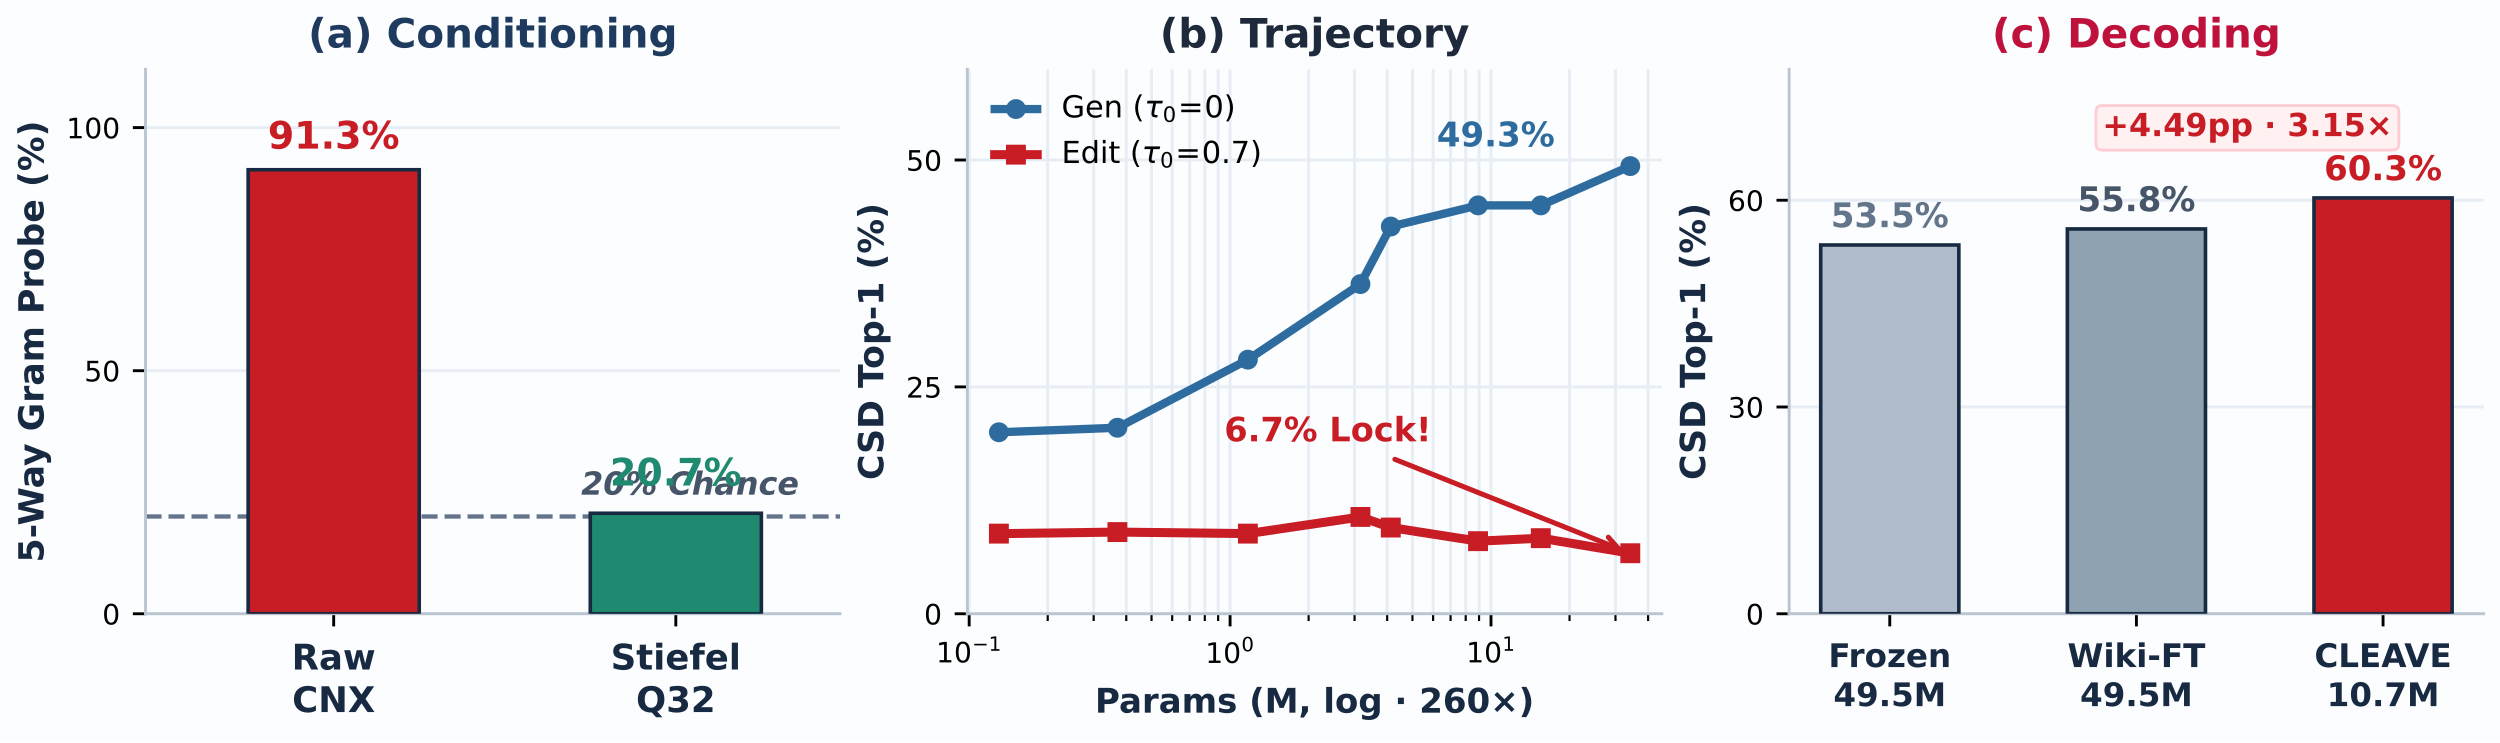
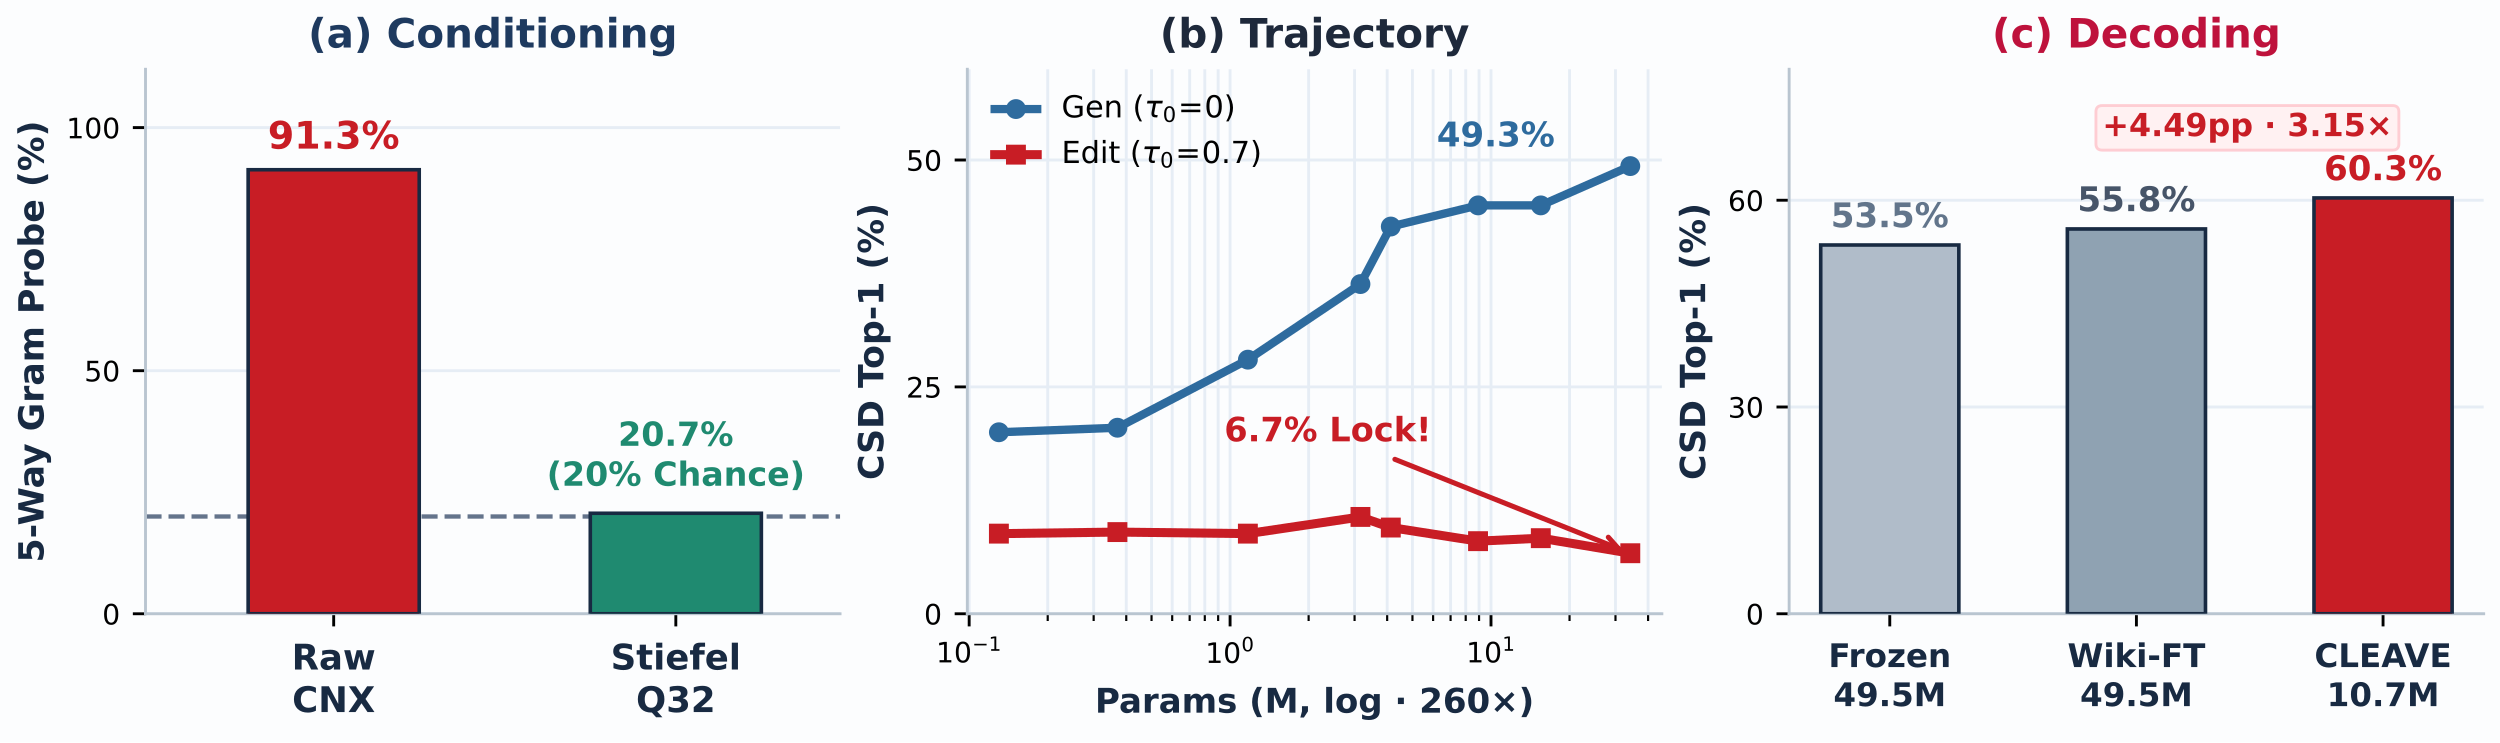
<svg xmlns="http://www.w3.org/2000/svg" xmlns:xlink="http://www.w3.org/1999/xlink" width="691.2pt" height="205.2pt" viewBox="0 0 691.2 205.2" version="1.1">
  <defs>
    <style type="text/css">*{stroke-linejoin: round; stroke-linecap: butt}</style>
  </defs>
  <g id="figure_1">
    <g id="patch_1">
      <path d="M 0 205.2  L 691.2 205.2  L 691.2 0  L 0 0  z " style="fill: #fcfdfe" />
    </g>
    <g id="axes_1">
      <g id="patch_2">
        <path d="M 40.23 169.692  L 232.257 169.692  L 232.257 19.15  L 40.23 19.15  z " style="fill: #fcfdfe" />
      </g>
      <g id="matplotlib.axis_1">
        <g id="xtick_1">
          <g id="line2d_1">
            <defs>
-               <path id="m532caeb03a" d="M 0 0  L 0 3.5  " style="stroke: #000000; stroke-width: 0.8" />
+               <path id="m8d1c7d3f75" d="M 0 0  L 0 3.5  " style="stroke: #000000; stroke-width: 0.8" />
            </defs>
            <g>
-               <use xlink:href="#m532caeb03a" x="92.257" y="169.692" style="stroke: #000000; stroke-width: 0.8" />
+               <use xlink:href="#m8d1c7d3f75" x="92.257" y="169.692" style="stroke: #000000; stroke-width: 0.8" />
            </g>
          </g>
          <g id="text_1">
            <text style="font-weight: 700; font-size: 9.8px; font-family: 'DejaVu Sans', 'Arial', sans-serif; fill: #182a42" transform="translate(80.65005 185.1185)">Raw</text>
            <text style="font-weight: 700; font-size: 9.8px; font-family: 'DejaVu Sans', 'Arial', sans-serif; fill: #182a42" transform="translate(80.78251 196.8804)">CNX</text>
          </g>
        </g>
        <g id="xtick_2">
          <g id="line2d_2">
            <g>
-               <use xlink:href="#m532caeb03a" x="186.851" y="169.692" style="stroke: #000000; stroke-width: 0.8" />
+               <use xlink:href="#m8d1c7d3f75" x="186.851" y="169.692" style="stroke: #000000; stroke-width: 0.8" />
            </g>
          </g>
          <g id="text_2">
            <text style="font-weight: 700; font-size: 9.8px; font-family: 'DejaVu Sans', 'Arial', sans-serif; fill: #182a42" transform="translate(168.8423 185.1193)">Stiefel</text>
            <text style="font-weight: 700; font-size: 9.8px; font-family: 'DejaVu Sans', 'Arial', sans-serif; fill: #182a42" transform="translate(175.8669 196.8812)">Q32</text>
          </g>
        </g>
      </g>
      <g id="matplotlib.axis_2">
        <g id="ytick_1">
          <g id="line2d_3">
-             <path d="M 40.23 169.692  L 232.257 169.692  " clip-path="url(#p891651062e)" style="fill: none; stroke: #e6edf5; stroke-width: 0.8; stroke-linecap: square" />
+             <path d="M 40.23 169.692  L 232.257 169.692  " clip-path="url(#p81d4f57e16)" style="fill: none; stroke: #e6edf5; stroke-width: 0.8; stroke-linecap: square" />
          </g>
          <g id="line2d_4">
            <defs>
-               <path id="m6ec2fb8a54" d="M 0 0  L -3.5 0  " style="stroke: #000000; stroke-width: 0.8" />
+               <path id="m8a7ea1af1a" d="M 0 0  L -3.5 0  " style="stroke: #000000; stroke-width: 0.8" />
            </defs>
            <g>
-               <use xlink:href="#m6ec2fb8a54" x="40.23" y="169.692" style="stroke: #000000; stroke-width: 0.8" />
+               <use xlink:href="#m8a7ea1af1a" x="40.23" y="169.692" style="stroke: #000000; stroke-width: 0.8" />
            </g>
          </g>
          <g id="text_3">
            <text style="font-size: 7.8px; font-family: 'DejaVu Sans', 'Arial', sans-serif; text-anchor: end" x="33.23" y="172.655" transform="rotate(-0 33.23 172.655)">0</text>
          </g>
        </g>
        <g id="ytick_2">
          <g id="line2d_5">
-             <path d="M 40.23 102.486  L 232.257 102.486  " clip-path="url(#p891651062e)" style="fill: none; stroke: #e6edf5; stroke-width: 0.8; stroke-linecap: square" />
+             <path d="M 40.23 102.486  L 232.257 102.486  " clip-path="url(#p81d4f57e16)" style="fill: none; stroke: #e6edf5; stroke-width: 0.8; stroke-linecap: square" />
          </g>
          <g id="line2d_6">
            <g>
-               <use xlink:href="#m6ec2fb8a54" x="40.23" y="102.486" style="stroke: #000000; stroke-width: 0.8" />
+               <use xlink:href="#m8a7ea1af1a" x="40.23" y="102.486" style="stroke: #000000; stroke-width: 0.8" />
            </g>
          </g>
          <g id="text_4">
            <text style="font-size: 7.8px; font-family: 'DejaVu Sans', 'Arial', sans-serif; text-anchor: end" x="33.23" y="105.449" transform="rotate(-0 33.23 105.4488)">50</text>
          </g>
        </g>
        <g id="ytick_3">
          <g id="line2d_7">
-             <path d="M 40.23 35.279  L 232.257 35.279  " clip-path="url(#p891651062e)" style="fill: none; stroke: #e6edf5; stroke-width: 0.8; stroke-linecap: square" />
+             <path d="M 40.23 35.279  L 232.257 35.279  " clip-path="url(#p81d4f57e16)" style="fill: none; stroke: #e6edf5; stroke-width: 0.8; stroke-linecap: square" />
          </g>
          <g id="line2d_8">
            <g>
-               <use xlink:href="#m6ec2fb8a54" x="40.23" y="35.279" style="stroke: #000000; stroke-width: 0.8" />
+               <use xlink:href="#m8a7ea1af1a" x="40.23" y="35.279" style="stroke: #000000; stroke-width: 0.8" />
            </g>
          </g>
          <g id="text_5">
            <text style="font-size: 7.8px; font-family: 'DejaVu Sans', 'Arial', sans-serif; text-anchor: end" x="33.23" y="38.243" transform="rotate(-0 33.23 38.24257)">100</text>
          </g>
        </g>
        <g id="text_6">
          <text style="font-weight: 700; font-size: 9.6px; font-family: 'DejaVu Sans', 'Arial', sans-serif; text-anchor: middle; fill: #182a42" x="12.036" y="94.421" transform="rotate(-90 12.0355 94.42094)">5-Way Gram Probe (%)</text>
        </g>
      </g>
      <g id="line2d_9">
-         <path d="M 40.23 142.809  L 232.257 142.809  " clip-path="url(#p891651062e)" style="fill: none; stroke-dasharray: 4.44,1.92; stroke-dashoffset: 0; stroke: #64748b; stroke-width: 1.2" />
+         <path d="M 40.23 142.809  L 232.257 142.809  " clip-path="url(#p81d4f57e16)" style="fill: none; stroke-dasharray: 4.44,1.92; stroke-dashoffset: 0; stroke: #64748b; stroke-width: 1.2" />
      </g>
      <g id="patch_3">
        <path d="M 40.23 169.692  L 40.23 19.15  " style="fill: none; stroke: #b9c5d0; stroke-width: 0.8; stroke-linejoin: miter; stroke-linecap: square" />
      </g>
      <g id="patch_4">
        <path d="M 40.23 169.692  L 232.257 169.692  " style="fill: none; stroke: #b9c5d0; stroke-width: 0.8; stroke-linejoin: miter; stroke-linecap: square" />
      </g>
      <g id="text_7">
-         <text style="font-style: italic; font-weight: 700; font-size: 8.8px; font-family: 'DejaVu Sans', 'Arial', sans-serif; text-anchor: end; fill: #475569" x="220.905" y="136.761" transform="rotate(-0 220.9053 136.7608)">20% Chance</text>
+         <text style="font-weight: 700; font-size: 10.5px; font-family: 'DejaVu Sans', 'Arial', sans-serif; text-anchor: middle; fill: #c81d25" x="92.257" y="41.091" transform="rotate(-0 92.25693 41.09059)">91.3%</text>
      </g>
      <g id="text_8">
-         <text style="font-weight: 700; font-size: 10.5px; font-family: 'DejaVu Sans', 'Arial', sans-serif; text-anchor: middle; fill: #c81d25" x="92.257" y="41.091" transform="rotate(-0 92.25693 41.09059)">91.3%</text>
+         <text style="font-weight: 700; font-size: 9.2px; font-family: 'DejaVu Sans', 'Arial', sans-serif; fill: #1f8a70" transform="translate(170.8929 123.2593)">20.7%</text>
+         <text style="font-weight: 700; font-size: 9.2px; font-family: 'DejaVu Sans', 'Arial', sans-serif; fill: #1f8a70" transform="translate(151.1582 134.3018)">(20% Chance)</text>
      </g>
      <g id="text_9">
-         <text style="font-weight: 700; font-size: 10.5px; font-family: 'DejaVu Sans', 'Arial', sans-serif; text-anchor: middle; fill: #1f8a70" x="186.851" y="134.238" transform="rotate(-0 186.8513 134.2384)">20.7%</text>
-       </g>
-       <g id="text_10">
        <text style="font-weight: 700; font-size: 11.2px; font-family: 'DejaVu Sans', 'Arial', sans-serif; text-anchor: middle; fill: #1e3a5f" x="136.243" y="13.15" transform="rotate(-0 136.2433 13.15)">(a) Conditioning</text>
      </g>
      <g id="patch_5">
-         <path d="M 68.608 169.692  L 115.906 169.692  L 115.906 46.933  L 68.608 46.933  z " clip-path="url(#p891651062e)" style="fill: #c81d25; stroke: #182a42; stroke-linejoin: miter" />
+         <path d="M 68.608 169.692  L 115.906 169.692  L 115.906 46.933  L 68.608 46.933  z " clip-path="url(#p81d4f57e16)" style="fill: #c81d25; stroke: #182a42; stroke-linejoin: miter" />
      </g>
      <g id="patch_6">
-         <path d="M 163.203 169.692  L 210.5 169.692  L 210.5 141.909  L 163.203 141.909  z " clip-path="url(#p891651062e)" style="fill: #1f8a70; stroke: #182a42; stroke-linejoin: miter" />
+         <path d="M 163.203 169.692  L 210.5 169.692  L 210.5 141.909  L 163.203 141.909  z " clip-path="url(#p81d4f57e16)" style="fill: #1f8a70; stroke: #182a42; stroke-linejoin: miter" />
      </g>
    </g>
    <g id="axes_2">
      <g id="patch_7">
        <path d="M 267.447 169.692  L 459.473 169.692  L 459.473 19.15  L 267.447 19.15  z " style="fill: #fcfdfe" />
      </g>
      <g id="matplotlib.axis_3">
        <g id="xtick_3">
          <g id="line2d_10">
-             <path d="M 267.956 169.692  L 267.956 19.15  " clip-path="url(#pfa5a9f3506)" style="fill: none; stroke: #e6edf5; stroke-width: 0.8; stroke-linecap: square" />
+             <path d="M 267.956 169.692  L 267.956 19.15  " clip-path="url(#p9022ecb4c7)" style="fill: none; stroke: #e6edf5; stroke-width: 0.8; stroke-linecap: square" />
          </g>
          <g id="line2d_11">
            <g>
-               <use xlink:href="#m532caeb03a" x="267.956" y="169.692" style="stroke: #000000; stroke-width: 0.8" />
-             </g>
-           </g>
-           <g id="text_11">
+               <use xlink:href="#m8d1c7d3f75" x="267.956" y="169.692" style="stroke: #000000; stroke-width: 0.8" />
+             </g>
+           </g>
+           <g id="text_10">
            <g transform="translate(258.7906 183.9459)">
              <text>
                <tspan x="0" y="-0.797" style="font-size: 7.8px; font-family: 'DejaVu Sans'">1</tspan>
                <tspan x="4.961" y="-0.797" style="font-size: 7.8px; font-family: 'DejaVu Sans'">0</tspan>
                <tspan x="9.996" y="-4.019" style="font-size: 5.46px; font-family: 'DejaVu Sans'">−</tspan>
                <tspan x="14.569" y="-4.019" style="font-size: 5.46px; font-family: 'DejaVu Sans'">1</tspan>
              </text>
            </g>
          </g>
        </g>
        <g id="xtick_4">
          <g id="line2d_12">
-             <path d="M 340.093 169.692  L 340.093 19.15  " clip-path="url(#pfa5a9f3506)" style="fill: none; stroke: #e6edf5; stroke-width: 0.8; stroke-linecap: square" />
+             <path d="M 340.093 169.692  L 340.093 19.15  " clip-path="url(#p9022ecb4c7)" style="fill: none; stroke: #e6edf5; stroke-width: 0.8; stroke-linecap: square" />
          </g>
          <g id="line2d_13">
            <g>
-               <use xlink:href="#m532caeb03a" x="340.093" y="169.692" style="stroke: #000000; stroke-width: 0.8" />
-             </g>
-           </g>
-           <g id="text_12">
+               <use xlink:href="#m8d1c7d3f75" x="340.093" y="169.692" style="stroke: #000000; stroke-width: 0.8" />
+             </g>
+           </g>
+           <g id="text_11">
            <g transform="translate(333.2291 184.0239)">
              <text>
                <tspan x="0" y="-0.732" style="font-size: 7.8px; font-family: 'DejaVu Sans'">1</tspan>
                <tspan x="4.961" y="-0.732" style="font-size: 7.8px; font-family: 'DejaVu Sans'">0</tspan>
                <tspan x="9.996" y="-3.953" style="font-size: 5.46px; font-family: 'DejaVu Sans'">0</tspan>
              </text>
            </g>
          </g>
        </g>
        <g id="xtick_5">
          <g id="line2d_14">
-             <path d="M 412.231 169.692  L 412.231 19.15  " clip-path="url(#pfa5a9f3506)" style="fill: none; stroke: #e6edf5; stroke-width: 0.8; stroke-linecap: square" />
+             <path d="M 412.231 169.692  L 412.231 19.15  " clip-path="url(#p9022ecb4c7)" style="fill: none; stroke: #e6edf5; stroke-width: 0.8; stroke-linecap: square" />
          </g>
          <g id="line2d_15">
            <g>
-               <use xlink:href="#m532caeb03a" x="412.231" y="169.692" style="stroke: #000000; stroke-width: 0.8" />
-             </g>
-           </g>
-           <g id="text_13">
+               <use xlink:href="#m8d1c7d3f75" x="412.231" y="169.692" style="stroke: #000000; stroke-width: 0.8" />
+             </g>
+           </g>
+           <g id="text_12">
            <g transform="translate(405.3667 183.9459)">
              <text>
                <tspan x="0" y="-0.797" style="font-size: 7.8px; font-family: 'DejaVu Sans'">1</tspan>
                <tspan x="4.961" y="-0.797" style="font-size: 7.8px; font-family: 'DejaVu Sans'">0</tspan>
                <tspan x="9.996" y="-4.019" style="font-size: 5.46px; font-family: 'DejaVu Sans'">1</tspan>
              </text>
            </g>
          </g>
        </g>
        <g id="xtick_6">
          <g id="line2d_16">
-             <path d="M 289.671 169.692  L 289.671 19.15  " clip-path="url(#pfa5a9f3506)" style="fill: none; stroke: #e6edf5; stroke-width: 0.8; stroke-linecap: square" />
+             <path d="M 289.671 169.692  L 289.671 19.15  " clip-path="url(#p9022ecb4c7)" style="fill: none; stroke: #e6edf5; stroke-width: 0.8; stroke-linecap: square" />
          </g>
          <g id="line2d_17">
            <defs>
-               <path id="m9cbc0e2cad" d="M 0 0  L 0 2  " style="stroke: #000000; stroke-width: 0.6" />
+               <path id="m8f71f35691" d="M 0 0  L 0 2  " style="stroke: #000000; stroke-width: 0.6" />
            </defs>
            <g>
-               <use xlink:href="#m9cbc0e2cad" x="289.671" y="169.692" style="stroke: #000000; stroke-width: 0.6" />
+               <use xlink:href="#m8f71f35691" x="289.671" y="169.692" style="stroke: #000000; stroke-width: 0.6" />
            </g>
          </g>
        </g>
        <g id="xtick_7">
          <g id="line2d_18">
-             <path d="M 302.374 169.692  L 302.374 19.15  " clip-path="url(#pfa5a9f3506)" style="fill: none; stroke: #e6edf5; stroke-width: 0.8; stroke-linecap: square" />
+             <path d="M 302.374 169.692  L 302.374 19.15  " clip-path="url(#p9022ecb4c7)" style="fill: none; stroke: #e6edf5; stroke-width: 0.8; stroke-linecap: square" />
          </g>
          <g id="line2d_19">
            <g>
-               <use xlink:href="#m9cbc0e2cad" x="302.374" y="169.692" style="stroke: #000000; stroke-width: 0.6" />
+               <use xlink:href="#m8f71f35691" x="302.374" y="169.692" style="stroke: #000000; stroke-width: 0.6" />
            </g>
          </g>
        </g>
        <g id="xtick_8">
          <g id="line2d_20">
-             <path d="M 311.387 169.692  L 311.387 19.15  " clip-path="url(#pfa5a9f3506)" style="fill: none; stroke: #e6edf5; stroke-width: 0.8; stroke-linecap: square" />
+             <path d="M 311.387 169.692  L 311.387 19.15  " clip-path="url(#p9022ecb4c7)" style="fill: none; stroke: #e6edf5; stroke-width: 0.8; stroke-linecap: square" />
          </g>
          <g id="line2d_21">
            <g>
-               <use xlink:href="#m9cbc0e2cad" x="311.387" y="169.692" style="stroke: #000000; stroke-width: 0.6" />
+               <use xlink:href="#m8f71f35691" x="311.387" y="169.692" style="stroke: #000000; stroke-width: 0.6" />
            </g>
          </g>
        </g>
        <g id="xtick_9">
          <g id="line2d_22">
-             <path d="M 318.378 169.692  L 318.378 19.15  " clip-path="url(#pfa5a9f3506)" style="fill: none; stroke: #e6edf5; stroke-width: 0.8; stroke-linecap: square" />
+             <path d="M 318.378 169.692  L 318.378 19.15  " clip-path="url(#p9022ecb4c7)" style="fill: none; stroke: #e6edf5; stroke-width: 0.8; stroke-linecap: square" />
          </g>
          <g id="line2d_23">
            <g>
-               <use xlink:href="#m9cbc0e2cad" x="318.378" y="169.692" style="stroke: #000000; stroke-width: 0.6" />
+               <use xlink:href="#m8f71f35691" x="318.378" y="169.692" style="stroke: #000000; stroke-width: 0.6" />
            </g>
          </g>
        </g>
        <g id="xtick_10">
          <g id="line2d_24">
-             <path d="M 324.089 169.692  L 324.089 19.15  " clip-path="url(#pfa5a9f3506)" style="fill: none; stroke: #e6edf5; stroke-width: 0.8; stroke-linecap: square" />
+             <path d="M 324.089 169.692  L 324.089 19.15  " clip-path="url(#p9022ecb4c7)" style="fill: none; stroke: #e6edf5; stroke-width: 0.8; stroke-linecap: square" />
          </g>
          <g id="line2d_25">
            <g>
-               <use xlink:href="#m9cbc0e2cad" x="324.089" y="169.692" style="stroke: #000000; stroke-width: 0.6" />
+               <use xlink:href="#m8f71f35691" x="324.089" y="169.692" style="stroke: #000000; stroke-width: 0.6" />
            </g>
          </g>
        </g>
        <g id="xtick_11">
          <g id="line2d_26">
-             <path d="M 328.919 169.692  L 328.919 19.15  " clip-path="url(#pfa5a9f3506)" style="fill: none; stroke: #e6edf5; stroke-width: 0.8; stroke-linecap: square" />
+             <path d="M 328.919 169.692  L 328.919 19.15  " clip-path="url(#p9022ecb4c7)" style="fill: none; stroke: #e6edf5; stroke-width: 0.8; stroke-linecap: square" />
          </g>
          <g id="line2d_27">
            <g>
-               <use xlink:href="#m9cbc0e2cad" x="328.919" y="169.692" style="stroke: #000000; stroke-width: 0.6" />
+               <use xlink:href="#m8f71f35691" x="328.919" y="169.692" style="stroke: #000000; stroke-width: 0.6" />
            </g>
          </g>
        </g>
        <g id="xtick_12">
          <g id="line2d_28">
-             <path d="M 333.102 169.692  L 333.102 19.15  " clip-path="url(#pfa5a9f3506)" style="fill: none; stroke: #e6edf5; stroke-width: 0.8; stroke-linecap: square" />
+             <path d="M 333.102 169.692  L 333.102 19.15  " clip-path="url(#p9022ecb4c7)" style="fill: none; stroke: #e6edf5; stroke-width: 0.8; stroke-linecap: square" />
          </g>
          <g id="line2d_29">
            <g>
-               <use xlink:href="#m9cbc0e2cad" x="333.102" y="169.692" style="stroke: #000000; stroke-width: 0.6" />
+               <use xlink:href="#m8f71f35691" x="333.102" y="169.692" style="stroke: #000000; stroke-width: 0.6" />
            </g>
          </g>
        </g>
        <g id="xtick_13">
          <g id="line2d_30">
-             <path d="M 336.792 169.692  L 336.792 19.15  " clip-path="url(#pfa5a9f3506)" style="fill: none; stroke: #e6edf5; stroke-width: 0.8; stroke-linecap: square" />
+             <path d="M 336.792 169.692  L 336.792 19.15  " clip-path="url(#p9022ecb4c7)" style="fill: none; stroke: #e6edf5; stroke-width: 0.8; stroke-linecap: square" />
          </g>
          <g id="line2d_31">
            <g>
-               <use xlink:href="#m9cbc0e2cad" x="336.792" y="169.692" style="stroke: #000000; stroke-width: 0.6" />
+               <use xlink:href="#m8f71f35691" x="336.792" y="169.692" style="stroke: #000000; stroke-width: 0.6" />
            </g>
          </g>
        </g>
        <g id="xtick_14">
          <g id="line2d_32">
-             <path d="M 361.809 169.692  L 361.809 19.15  " clip-path="url(#pfa5a9f3506)" style="fill: none; stroke: #e6edf5; stroke-width: 0.8; stroke-linecap: square" />
+             <path d="M 361.809 169.692  L 361.809 19.15  " clip-path="url(#p9022ecb4c7)" style="fill: none; stroke: #e6edf5; stroke-width: 0.8; stroke-linecap: square" />
          </g>
          <g id="line2d_33">
            <g>
-               <use xlink:href="#m9cbc0e2cad" x="361.809" y="169.692" style="stroke: #000000; stroke-width: 0.6" />
+               <use xlink:href="#m8f71f35691" x="361.809" y="169.692" style="stroke: #000000; stroke-width: 0.6" />
            </g>
          </g>
        </g>
        <g id="xtick_15">
          <g id="line2d_34">
-             <path d="M 374.511 169.692  L 374.511 19.15  " clip-path="url(#pfa5a9f3506)" style="fill: none; stroke: #e6edf5; stroke-width: 0.8; stroke-linecap: square" />
+             <path d="M 374.511 169.692  L 374.511 19.15  " clip-path="url(#p9022ecb4c7)" style="fill: none; stroke: #e6edf5; stroke-width: 0.8; stroke-linecap: square" />
          </g>
          <g id="line2d_35">
            <g>
-               <use xlink:href="#m9cbc0e2cad" x="374.511" y="169.692" style="stroke: #000000; stroke-width: 0.6" />
+               <use xlink:href="#m8f71f35691" x="374.511" y="169.692" style="stroke: #000000; stroke-width: 0.6" />
            </g>
          </g>
        </g>
        <g id="xtick_16">
          <g id="line2d_36">
-             <path d="M 383.524 169.692  L 383.524 19.15  " clip-path="url(#pfa5a9f3506)" style="fill: none; stroke: #e6edf5; stroke-width: 0.8; stroke-linecap: square" />
+             <path d="M 383.524 169.692  L 383.524 19.15  " clip-path="url(#p9022ecb4c7)" style="fill: none; stroke: #e6edf5; stroke-width: 0.8; stroke-linecap: square" />
          </g>
          <g id="line2d_37">
            <g>
-               <use xlink:href="#m9cbc0e2cad" x="383.524" y="169.692" style="stroke: #000000; stroke-width: 0.6" />
+               <use xlink:href="#m8f71f35691" x="383.524" y="169.692" style="stroke: #000000; stroke-width: 0.6" />
            </g>
          </g>
        </g>
        <g id="xtick_17">
          <g id="line2d_38">
-             <path d="M 390.515 169.692  L 390.515 19.15  " clip-path="url(#pfa5a9f3506)" style="fill: none; stroke: #e6edf5; stroke-width: 0.8; stroke-linecap: square" />
+             <path d="M 390.515 169.692  L 390.515 19.15  " clip-path="url(#p9022ecb4c7)" style="fill: none; stroke: #e6edf5; stroke-width: 0.8; stroke-linecap: square" />
          </g>
          <g id="line2d_39">
            <g>
-               <use xlink:href="#m9cbc0e2cad" x="390.515" y="169.692" style="stroke: #000000; stroke-width: 0.6" />
+               <use xlink:href="#m8f71f35691" x="390.515" y="169.692" style="stroke: #000000; stroke-width: 0.6" />
            </g>
          </g>
        </g>
        <g id="xtick_18">
          <g id="line2d_40">
-             <path d="M 396.227 169.692  L 396.227 19.15  " clip-path="url(#pfa5a9f3506)" style="fill: none; stroke: #e6edf5; stroke-width: 0.8; stroke-linecap: square" />
+             <path d="M 396.227 169.692  L 396.227 19.15  " clip-path="url(#p9022ecb4c7)" style="fill: none; stroke: #e6edf5; stroke-width: 0.8; stroke-linecap: square" />
          </g>
          <g id="line2d_41">
            <g>
-               <use xlink:href="#m9cbc0e2cad" x="396.227" y="169.692" style="stroke: #000000; stroke-width: 0.6" />
+               <use xlink:href="#m8f71f35691" x="396.227" y="169.692" style="stroke: #000000; stroke-width: 0.6" />
            </g>
          </g>
        </g>
        <g id="xtick_19">
          <g id="line2d_42">
-             <path d="M 401.056 169.692  L 401.056 19.15  " clip-path="url(#pfa5a9f3506)" style="fill: none; stroke: #e6edf5; stroke-width: 0.8; stroke-linecap: square" />
+             <path d="M 401.056 169.692  L 401.056 19.15  " clip-path="url(#p9022ecb4c7)" style="fill: none; stroke: #e6edf5; stroke-width: 0.8; stroke-linecap: square" />
          </g>
          <g id="line2d_43">
            <g>
-               <use xlink:href="#m9cbc0e2cad" x="401.056" y="169.692" style="stroke: #000000; stroke-width: 0.6" />
+               <use xlink:href="#m8f71f35691" x="401.056" y="169.692" style="stroke: #000000; stroke-width: 0.6" />
            </g>
          </g>
        </g>
        <g id="xtick_20">
          <g id="line2d_44">
-             <path d="M 405.24 169.692  L 405.24 19.15  " clip-path="url(#pfa5a9f3506)" style="fill: none; stroke: #e6edf5; stroke-width: 0.8; stroke-linecap: square" />
+             <path d="M 405.24 169.692  L 405.24 19.15  " clip-path="url(#p9022ecb4c7)" style="fill: none; stroke: #e6edf5; stroke-width: 0.8; stroke-linecap: square" />
          </g>
          <g id="line2d_45">
            <g>
-               <use xlink:href="#m9cbc0e2cad" x="405.24" y="169.692" style="stroke: #000000; stroke-width: 0.6" />
+               <use xlink:href="#m8f71f35691" x="405.24" y="169.692" style="stroke: #000000; stroke-width: 0.6" />
            </g>
          </g>
        </g>
        <g id="xtick_21">
          <g id="line2d_46">
-             <path d="M 408.93 169.692  L 408.93 19.15  " clip-path="url(#pfa5a9f3506)" style="fill: none; stroke: #e6edf5; stroke-width: 0.8; stroke-linecap: square" />
+             <path d="M 408.93 169.692  L 408.93 19.15  " clip-path="url(#p9022ecb4c7)" style="fill: none; stroke: #e6edf5; stroke-width: 0.8; stroke-linecap: square" />
          </g>
          <g id="line2d_47">
            <g>
-               <use xlink:href="#m9cbc0e2cad" x="408.93" y="169.692" style="stroke: #000000; stroke-width: 0.6" />
+               <use xlink:href="#m8f71f35691" x="408.93" y="169.692" style="stroke: #000000; stroke-width: 0.6" />
            </g>
          </g>
        </g>
        <g id="xtick_22">
          <g id="line2d_48">
-             <path d="M 433.946 169.692  L 433.946 19.15  " clip-path="url(#pfa5a9f3506)" style="fill: none; stroke: #e6edf5; stroke-width: 0.8; stroke-linecap: square" />
+             <path d="M 433.946 169.692  L 433.946 19.15  " clip-path="url(#p9022ecb4c7)" style="fill: none; stroke: #e6edf5; stroke-width: 0.8; stroke-linecap: square" />
          </g>
          <g id="line2d_49">
            <g>
-               <use xlink:href="#m9cbc0e2cad" x="433.946" y="169.692" style="stroke: #000000; stroke-width: 0.6" />
+               <use xlink:href="#m8f71f35691" x="433.946" y="169.692" style="stroke: #000000; stroke-width: 0.6" />
            </g>
          </g>
        </g>
        <g id="xtick_23">
          <g id="line2d_50">
-             <path d="M 446.649 169.692  L 446.649 19.15  " clip-path="url(#pfa5a9f3506)" style="fill: none; stroke: #e6edf5; stroke-width: 0.8; stroke-linecap: square" />
+             <path d="M 446.649 169.692  L 446.649 19.15  " clip-path="url(#p9022ecb4c7)" style="fill: none; stroke: #e6edf5; stroke-width: 0.8; stroke-linecap: square" />
          </g>
          <g id="line2d_51">
            <g>
-               <use xlink:href="#m9cbc0e2cad" x="446.649" y="169.692" style="stroke: #000000; stroke-width: 0.6" />
+               <use xlink:href="#m8f71f35691" x="446.649" y="169.692" style="stroke: #000000; stroke-width: 0.6" />
            </g>
          </g>
        </g>
        <g id="xtick_24">
          <g id="line2d_52">
-             <path d="M 455.662 169.692  L 455.662 19.15  " clip-path="url(#pfa5a9f3506)" style="fill: none; stroke: #e6edf5; stroke-width: 0.8; stroke-linecap: square" />
+             <path d="M 455.662 169.692  L 455.662 19.15  " clip-path="url(#p9022ecb4c7)" style="fill: none; stroke: #e6edf5; stroke-width: 0.8; stroke-linecap: square" />
          </g>
          <g id="line2d_53">
            <g>
-               <use xlink:href="#m9cbc0e2cad" x="455.662" y="169.692" style="stroke: #000000; stroke-width: 0.6" />
-             </g>
-           </g>
-         </g>
-         <g id="text_14">
+               <use xlink:href="#m8f71f35691" x="455.662" y="169.692" style="stroke: #000000; stroke-width: 0.6" />
+             </g>
+           </g>
+         </g>
+         <g id="text_13">
          <text style="font-weight: 700; font-size: 9.4px; font-family: 'DejaVu Sans', 'Arial', sans-serif; text-anchor: middle; fill: #182a42" x="363.46" y="197.04" transform="rotate(-0 363.46 197.0402)">Params (M, log · 260×)</text>
        </g>
      </g>
      <g id="matplotlib.axis_4">
        <g id="ytick_4">
          <g id="line2d_54">
-             <path d="M 267.447 169.692  L 459.473 169.692  " clip-path="url(#pfa5a9f3506)" style="fill: none; stroke: #e6edf5; stroke-width: 0.8; stroke-linecap: square" />
+             <path d="M 267.447 169.692  L 459.473 169.692  " clip-path="url(#p9022ecb4c7)" style="fill: none; stroke: #e6edf5; stroke-width: 0.8; stroke-linecap: square" />
          </g>
          <g id="line2d_55">
            <g>
-               <use xlink:href="#m6ec2fb8a54" x="267.447" y="169.692" style="stroke: #000000; stroke-width: 0.8" />
-             </g>
-           </g>
-           <g id="text_15">
+               <use xlink:href="#m8a7ea1af1a" x="267.447" y="169.692" style="stroke: #000000; stroke-width: 0.8" />
+             </g>
+           </g>
+           <g id="text_14">
            <text style="font-size: 7.8px; font-family: 'DejaVu Sans', 'Arial', sans-serif; text-anchor: end" x="260.447" y="172.655" transform="rotate(-0 260.4467 172.655)">0</text>
          </g>
        </g>
        <g id="ytick_5">
          <g id="line2d_56">
-             <path d="M 267.447 106.966  L 459.473 106.966  " clip-path="url(#pfa5a9f3506)" style="fill: none; stroke: #e6edf5; stroke-width: 0.8; stroke-linecap: square" />
+             <path d="M 267.447 106.966  L 459.473 106.966  " clip-path="url(#p9022ecb4c7)" style="fill: none; stroke: #e6edf5; stroke-width: 0.8; stroke-linecap: square" />
          </g>
          <g id="line2d_57">
            <g>
-               <use xlink:href="#m6ec2fb8a54" x="267.447" y="106.966" style="stroke: #000000; stroke-width: 0.8" />
-             </g>
-           </g>
-           <g id="text_16">
+               <use xlink:href="#m8a7ea1af1a" x="267.447" y="106.966" style="stroke: #000000; stroke-width: 0.8" />
+             </g>
+           </g>
+           <g id="text_15">
            <text style="font-size: 7.8px; font-family: 'DejaVu Sans', 'Arial', sans-serif; text-anchor: end" x="260.447" y="109.929" transform="rotate(-0 260.4467 109.9292)">25</text>
          </g>
        </g>
        <g id="ytick_6">
          <g id="line2d_58">
-             <path d="M 267.447 44.24  L 459.473 44.24  " clip-path="url(#pfa5a9f3506)" style="fill: none; stroke: #e6edf5; stroke-width: 0.8; stroke-linecap: square" />
+             <path d="M 267.447 44.24  L 459.473 44.24  " clip-path="url(#p9022ecb4c7)" style="fill: none; stroke: #e6edf5; stroke-width: 0.8; stroke-linecap: square" />
          </g>
          <g id="line2d_59">
            <g>
-               <use xlink:href="#m6ec2fb8a54" x="267.447" y="44.24" style="stroke: #000000; stroke-width: 0.8" />
-             </g>
-           </g>
-           <g id="text_17">
+               <use xlink:href="#m8a7ea1af1a" x="267.447" y="44.24" style="stroke: #000000; stroke-width: 0.8" />
+             </g>
+           </g>
+           <g id="text_16">
            <text style="font-size: 7.8px; font-family: 'DejaVu Sans', 'Arial', sans-serif; text-anchor: end" x="260.447" y="47.203" transform="rotate(-0 260.4467 47.2034)">50</text>
          </g>
        </g>
-         <g id="text_18">
+         <g id="text_17">
          <text style="font-weight: 700; font-size: 9.6px; font-family: 'DejaVu Sans', 'Arial', sans-serif; text-anchor: middle; fill: #182a42" x="244.215" y="94.421" transform="rotate(-90 244.2149 94.42094)">CSD Top-1 (%)</text>
        </g>
      </g>
      <g id="line2d_60">
-         <path d="M 276.175 119.511  L 308.944 118.257  L 345.012 99.439  L 376.139 78.539  L 384.526 62.632  L 408.65 56.785  L 426.001 56.785  L 450.745 45.921  " clip-path="url(#pfa5a9f3506)" style="fill: none; stroke: #2e6b9e; stroke-width: 2.3; stroke-linecap: square" />
+         <path d="M 276.175 119.511  L 308.944 118.257  L 345.012 99.439  L 376.139 78.539  L 384.526 62.632  L 408.65 56.785  L 426.001 56.785  L 450.745 45.921  " clip-path="url(#p9022ecb4c7)" style="fill: none; stroke: #2e6b9e; stroke-width: 2.3; stroke-linecap: square" />
        <defs>
-           <path id="maf459cea5d" d="M 0 2.25  C 0.597 2.25 1.169 2.013 1.591 1.591  C 2.013 1.169 2.25 0.597 2.25 0  C 2.25 -0.597 2.013 -1.169 1.591 -1.591  C 1.169 -2.013 0.597 -2.25 0 -2.25  C -0.597 -2.25 -1.169 -2.013 -1.591 -1.591  C -2.013 -1.169 -2.25 -0.597 -2.25 0  C -2.25 0.597 -2.013 1.169 -1.591 1.591  C -1.169 2.013 -0.597 2.25 0 2.25  z " style="stroke: #2e6b9e" />
+           <path id="mf86cc2f3ec" d="M 0 2.25  C 0.597 2.25 1.169 2.013 1.591 1.591  C 2.013 1.169 2.25 0.597 2.25 0  C 2.25 -0.597 2.013 -1.169 1.591 -1.591  C 1.169 -2.013 0.597 -2.25 0 -2.25  C -0.597 -2.25 -1.169 -2.013 -1.591 -1.591  C -2.013 -1.169 -2.25 -0.597 -2.25 0  C -2.25 0.597 -2.013 1.169 -1.591 1.591  C -1.169 2.013 -0.597 2.25 0 2.25  z " style="stroke: #2e6b9e" />
        </defs>
-         <g clip-path="url(#pfa5a9f3506)">
-           <use xlink:href="#maf459cea5d" x="276.175" y="119.511" style="fill: #2e6b9e; stroke: #2e6b9e" />
-           <use xlink:href="#maf459cea5d" x="308.944" y="118.257" style="fill: #2e6b9e; stroke: #2e6b9e" />
-           <use xlink:href="#maf459cea5d" x="345.012" y="99.439" style="fill: #2e6b9e; stroke: #2e6b9e" />
-           <use xlink:href="#maf459cea5d" x="376.139" y="78.539" style="fill: #2e6b9e; stroke: #2e6b9e" />
-           <use xlink:href="#maf459cea5d" x="384.526" y="62.632" style="fill: #2e6b9e; stroke: #2e6b9e" />
-           <use xlink:href="#maf459cea5d" x="408.65" y="56.785" style="fill: #2e6b9e; stroke: #2e6b9e" />
-           <use xlink:href="#maf459cea5d" x="426.001" y="56.785" style="fill: #2e6b9e; stroke: #2e6b9e" />
-           <use xlink:href="#maf459cea5d" x="450.745" y="45.921" style="fill: #2e6b9e; stroke: #2e6b9e" />
+         <g clip-path="url(#p9022ecb4c7)">
+           <use xlink:href="#mf86cc2f3ec" x="276.175" y="119.511" style="fill: #2e6b9e; stroke: #2e6b9e" />
+           <use xlink:href="#mf86cc2f3ec" x="308.944" y="118.257" style="fill: #2e6b9e; stroke: #2e6b9e" />
+           <use xlink:href="#mf86cc2f3ec" x="345.012" y="99.439" style="fill: #2e6b9e; stroke: #2e6b9e" />
+           <use xlink:href="#mf86cc2f3ec" x="376.139" y="78.539" style="fill: #2e6b9e; stroke: #2e6b9e" />
+           <use xlink:href="#mf86cc2f3ec" x="384.526" y="62.632" style="fill: #2e6b9e; stroke: #2e6b9e" />
+           <use xlink:href="#mf86cc2f3ec" x="408.65" y="56.785" style="fill: #2e6b9e; stroke: #2e6b9e" />
+           <use xlink:href="#mf86cc2f3ec" x="426.001" y="56.785" style="fill: #2e6b9e; stroke: #2e6b9e" />
+           <use xlink:href="#mf86cc2f3ec" x="450.745" y="45.921" style="fill: #2e6b9e; stroke: #2e6b9e" />
        </g>
      </g>
      <g id="line2d_61">
-         <path d="M 276.175 147.537  L 308.944 147.111  L 345.012 147.537  L 376.139 142.921  L 384.526 145.856  L 408.65 149.62  L 426.001 148.792  L 450.745 152.957  " clip-path="url(#pfa5a9f3506)" style="fill: none; stroke: #c81d25; stroke-width: 2.5; stroke-linecap: square" />
+         <path d="M 276.175 147.537  L 308.944 147.111  L 345.012 147.537  L 376.139 142.921  L 384.526 145.856  L 408.65 149.62  L 426.001 148.792  L 450.745 152.957  " clip-path="url(#p9022ecb4c7)" style="fill: none; stroke: #c81d25; stroke-width: 2.5; stroke-linecap: square" />
        <defs>
-           <path id="m8ddacc0b90" d="M -2.25 2.25  L 2.25 2.25  L 2.25 -2.25  L -2.25 -2.25  z " style="stroke: #c81d25; stroke-linejoin: miter" />
+           <path id="mf6559f9f65" d="M -2.25 2.25  L 2.25 2.25  L 2.25 -2.25  L -2.25 -2.25  z " style="stroke: #c81d25; stroke-linejoin: miter" />
        </defs>
-         <g clip-path="url(#pfa5a9f3506)">
-           <use xlink:href="#m8ddacc0b90" x="276.175" y="147.537" style="fill: #c81d25; stroke: #c81d25; stroke-linejoin: miter" />
-           <use xlink:href="#m8ddacc0b90" x="308.944" y="147.111" style="fill: #c81d25; stroke: #c81d25; stroke-linejoin: miter" />
-           <use xlink:href="#m8ddacc0b90" x="345.012" y="147.537" style="fill: #c81d25; stroke: #c81d25; stroke-linejoin: miter" />
-           <use xlink:href="#m8ddacc0b90" x="376.139" y="142.921" style="fill: #c81d25; stroke: #c81d25; stroke-linejoin: miter" />
-           <use xlink:href="#m8ddacc0b90" x="384.526" y="145.856" style="fill: #c81d25; stroke: #c81d25; stroke-linejoin: miter" />
-           <use xlink:href="#m8ddacc0b90" x="408.65" y="149.62" style="fill: #c81d25; stroke: #c81d25; stroke-linejoin: miter" />
-           <use xlink:href="#m8ddacc0b90" x="426.001" y="148.792" style="fill: #c81d25; stroke: #c81d25; stroke-linejoin: miter" />
-           <use xlink:href="#m8ddacc0b90" x="450.745" y="152.957" style="fill: #c81d25; stroke: #c81d25; stroke-linejoin: miter" />
+         <g clip-path="url(#p9022ecb4c7)">
+           <use xlink:href="#mf6559f9f65" x="276.175" y="147.537" style="fill: #c81d25; stroke: #c81d25; stroke-linejoin: miter" />
+           <use xlink:href="#mf6559f9f65" x="308.944" y="147.111" style="fill: #c81d25; stroke: #c81d25; stroke-linejoin: miter" />
+           <use xlink:href="#mf6559f9f65" x="345.012" y="147.537" style="fill: #c81d25; stroke: #c81d25; stroke-linejoin: miter" />
+           <use xlink:href="#mf6559f9f65" x="376.139" y="142.921" style="fill: #c81d25; stroke: #c81d25; stroke-linejoin: miter" />
+           <use xlink:href="#mf6559f9f65" x="384.526" y="145.856" style="fill: #c81d25; stroke: #c81d25; stroke-linejoin: miter" />
+           <use xlink:href="#mf6559f9f65" x="408.65" y="149.62" style="fill: #c81d25; stroke: #c81d25; stroke-linejoin: miter" />
+           <use xlink:href="#mf6559f9f65" x="426.001" y="148.792" style="fill: #c81d25; stroke: #c81d25; stroke-linejoin: miter" />
+           <use xlink:href="#mf6559f9f65" x="450.745" y="152.957" style="fill: #c81d25; stroke: #c81d25; stroke-linejoin: miter" />
        </g>
      </g>
      <g id="patch_8">
        <path d="M 267.447 169.692  L 267.447 19.15  " style="fill: none; stroke: #b9c5d0; stroke-width: 0.8; stroke-linejoin: miter; stroke-linecap: square" />
      </g>
      <g id="patch_9">
        <path d="M 267.447 169.692  L 459.473 169.692  " style="fill: none; stroke: #b9c5d0; stroke-width: 0.8; stroke-linejoin: miter; stroke-linecap: square" />
      </g>
-       <g id="text_19">
+       <g id="text_18">
        <text style="font-weight: 700; font-size: 9.4px; font-family: 'DejaVu Sans', 'Arial', sans-serif; text-anchor: start; fill: #2e6b9e" x="397.254" y="40.477" transform="rotate(-0 397.2543 40.47677)">49.3%</text>
      </g>
      <g id="patch_10">
        <path d="M 385.659 126.995  Q 417.274 139.606 447.436 151.637  " style="fill: none; stroke: #c81d25; stroke-width: 1.4; stroke-linecap: round" />
        <path d="M 444.67 148.531  L 447.436 151.637  L 443.291 151.986  " style="fill: none; stroke: #c81d25; stroke-width: 1.4; stroke-linecap: round" />
      </g>
+       <g id="text_19">
+         <text style="font-weight: 700; font-size: 9.3px; font-family: 'DejaVu Sans', 'Arial', sans-serif; text-anchor: start; fill: #c81d25" x="338.486" y="122.02" transform="rotate(-0 338.4861 122.0203)">6.7% Lock!</text>
+       </g>
      <g id="text_20">
-         <text style="font-weight: 700; font-size: 9.3px; font-family: 'DejaVu Sans', 'Arial', sans-serif; text-anchor: start; fill: #c81d25" x="338.486" y="122.02" transform="rotate(-0 338.4861 122.0203)">6.7% Lock!</text>
-       </g>
-       <g id="text_21">
        <text style="font-weight: 700; font-size: 11.2px; font-family: 'DejaVu Sans', 'Arial', sans-serif; text-anchor: middle; fill: #1e293b" x="363.46" y="13.15" transform="rotate(-0 363.46 13.15)">(b) Trajectory</text>
      </g>
      <g id="legend_1">
        <g id="line2d_62">
          <path d="M 275.007 30.154  L 280.887 30.154  L 286.767 30.154  " style="fill: none; stroke: #2e6b9e; stroke-width: 2.3; stroke-linecap: square" />
          <g>
-             <use xlink:href="#maf459cea5d" x="280.887" y="30.154" style="fill: #2e6b9e; stroke: #2e6b9e" />
-           </g>
-         </g>
-         <g id="text_22">
+             <use xlink:href="#mf86cc2f3ec" x="280.887" y="30.154" style="fill: #2e6b9e; stroke: #2e6b9e" />
+           </g>
+         </g>
+         <g id="text_21">
          <g transform="translate(293.4867 33.094)">
            <text>
              <tspan x="0" y="-0.641" style="font-size: 8.4px; font-family: 'DejaVu Sans'">G</tspan>
              <tspan x="6.502" y="-0.641" style="font-size: 8.4px; font-family: 'DejaVu Sans'">e</tspan>
              <tspan x="11.664" y="-0.641" style="font-size: 8.4px; font-family: 'DejaVu Sans'">n</tspan>
              <tspan x="16.982" y="-0.641" style="font-size: 8.4px; font-family: 'DejaVu Sans'"> </tspan>
              <tspan x="19.649" y="-0.641" style="font-size: 8.4px; font-family: 'DejaVu Sans'">(</tspan>
              <tspan x="32.213" y="-0.641" style="font-size: 8.4px; font-family: 'DejaVu Sans'">=</tspan>
              <tspan x="39.516" y="-0.641" style="font-size: 8.4px; font-family: 'DejaVu Sans'">0</tspan>
              <tspan x="44.854" y="-0.641" style="font-size: 8.4px; font-family: 'DejaVu Sans'">)</tspan>
              <tspan x="22.923" y="-0.641" style="font-style: oblique; font-size: 8.4px; font-family: 'DejaVu Sans'">τ</tspan>
              <tspan x="27.974" y="0.619" style="font-size: 5.88px; font-family: 'DejaVu Sans'">0</tspan>
            </text>
          </g>
        </g>
        <g id="line2d_63">
          <path d="M 275.007 42.756  L 280.887 42.756  L 286.767 42.756  " style="fill: none; stroke: #c81d25; stroke-width: 2.5; stroke-linecap: square" />
          <g>
-             <use xlink:href="#m8ddacc0b90" x="280.887" y="42.756" style="fill: #c81d25; stroke: #c81d25; stroke-linejoin: miter" />
-           </g>
-         </g>
-         <g id="text_23">
+             <use xlink:href="#mf6559f9f65" x="280.887" y="42.756" style="fill: #c81d25; stroke: #c81d25; stroke-linejoin: miter" />
+           </g>
+         </g>
+         <g id="text_22">
          <g transform="translate(293.4867 45.69597)">
            <text>
              <tspan x="0" y="-0.625" style="font-size: 8.4px; font-family: 'DejaVu Sans'">E</tspan>
              <tspan x="5.301" y="-0.625" style="font-size: 8.4px; font-family: 'DejaVu Sans'">d</tspan>
              <tspan x="10.628" y="-0.625" style="font-size: 8.4px; font-family: 'DejaVu Sans'">i</tspan>
              <tspan x="12.959" y="-0.625" style="font-size: 8.4px; font-family: 'DejaVu Sans'">t</tspan>
              <tspan x="16.249" y="-0.625" style="font-size: 8.4px; font-family: 'DejaVu Sans'"> </tspan>
              <tspan x="18.916" y="-0.625" style="font-size: 8.4px; font-family: 'DejaVu Sans'">(</tspan>
              <tspan x="31.48" y="-0.625" style="font-size: 8.4px; font-family: 'DejaVu Sans'">=</tspan>
              <tspan x="38.783" y="-0.625" style="font-size: 8.4px; font-family: 'DejaVu Sans'">0</tspan>
              <tspan x="44.121" y="-0.625" style="font-size: 8.4px; font-family: 'DejaVu Sans'">.</tspan>
              <tspan x="46.788" y="-0.625" style="font-size: 8.4px; font-family: 'DejaVu Sans'">7</tspan>
              <tspan x="52.127" y="-0.625" style="font-size: 8.4px; font-family: 'DejaVu Sans'">)</tspan>
              <tspan x="22.189" y="-0.625" style="font-style: oblique; font-size: 8.4px; font-family: 'DejaVu Sans'">τ</tspan>
              <tspan x="27.241" y="0.635" style="font-size: 5.88px; font-family: 'DejaVu Sans'">0</tspan>
            </text>
          </g>
        </g>
      </g>
    </g>
    <g id="axes_3">
      <g id="patch_11">
        <path d="M 494.663 169.692  L 686.69 169.692  L 686.69 19.15  L 494.663 19.15  z " style="fill: #fcfdfe" />
      </g>
      <g id="matplotlib.axis_5">
        <g id="xtick_25">
          <g id="line2d_64">
            <g>
-               <use xlink:href="#m532caeb03a" x="522.485" y="169.692" style="stroke: #000000; stroke-width: 0.8" />
-             </g>
-           </g>
-           <g id="text_24">
+               <use xlink:href="#m8d1c7d3f75" x="522.485" y="169.692" style="stroke: #000000; stroke-width: 0.8" />
+             </g>
+           </g>
+           <g id="text_23">
            <text style="font-weight: 700; font-size: 9px; font-family: 'DejaVu Sans', 'Arial', sans-serif; fill: #182a42" transform="translate(505.5133 184.4306)">Frozen</text>
            <text style="font-weight: 700; font-size: 9px; font-family: 'DejaVu Sans', 'Arial', sans-serif; fill: #182a42" transform="translate(506.9048 195.2324)">49.5M</text>
          </g>
        </g>
        <g id="xtick_26">
          <g id="line2d_65">
            <g>
-               <use xlink:href="#m532caeb03a" x="590.677" y="169.692" style="stroke: #000000; stroke-width: 0.8" />
-             </g>
-           </g>
-           <g id="text_25">
+               <use xlink:href="#m8d1c7d3f75" x="590.677" y="169.692" style="stroke: #000000; stroke-width: 0.8" />
+             </g>
+           </g>
+           <g id="text_24">
            <text style="font-weight: 700; font-size: 9px; font-family: 'DejaVu Sans', 'Arial', sans-serif; fill: #182a42" transform="translate(571.6241 184.4313)">Wiki-FT</text>
            <text style="font-weight: 700; font-size: 9px; font-family: 'DejaVu Sans', 'Arial', sans-serif; fill: #182a42" transform="translate(575.0961 195.2331)">49.5M</text>
          </g>
        </g>
        <g id="xtick_27">
          <g id="line2d_66">
            <g>
-               <use xlink:href="#m532caeb03a" x="658.868" y="169.692" style="stroke: #000000; stroke-width: 0.8" />
-             </g>
-           </g>
-           <g id="text_26">
+               <use xlink:href="#m8d1c7d3f75" x="658.868" y="169.692" style="stroke: #000000; stroke-width: 0.8" />
+             </g>
+           </g>
+           <g id="text_25">
            <text style="font-weight: 700; font-size: 9px; font-family: 'DejaVu Sans', 'Arial', sans-serif; fill: #182a42" transform="translate(639.8899 184.4306)">CLEAVE</text>
            <text style="font-weight: 700; font-size: 9px; font-family: 'DejaVu Sans', 'Arial', sans-serif; fill: #182a42" transform="translate(643.2874 195.2324)">10.7M</text>
          </g>
        </g>
      </g>
      <g id="matplotlib.axis_6">
        <g id="ytick_7">
          <g id="line2d_67">
-             <path d="M 494.663 169.692  L 686.69 169.692  " clip-path="url(#pb4691f7717)" style="fill: none; stroke: #e6edf5; stroke-width: 0.8; stroke-linecap: square" />
+             <path d="M 494.663 169.692  L 686.69 169.692  " clip-path="url(#pf1fdacf8e0)" style="fill: none; stroke: #e6edf5; stroke-width: 0.8; stroke-linecap: square" />
          </g>
          <g id="line2d_68">
            <g>
-               <use xlink:href="#m6ec2fb8a54" x="494.663" y="169.692" style="stroke: #000000; stroke-width: 0.8" />
-             </g>
-           </g>
-           <g id="text_27">
+               <use xlink:href="#m8a7ea1af1a" x="494.663" y="169.692" style="stroke: #000000; stroke-width: 0.8" />
+             </g>
+           </g>
+           <g id="text_26">
            <text style="font-size: 7.8px; font-family: 'DejaVu Sans', 'Arial', sans-serif; text-anchor: end" x="487.663" y="172.655" transform="rotate(-0 487.6633 172.655)">0</text>
          </g>
        </g>
        <g id="ytick_8">
          <g id="line2d_69">
-             <path d="M 494.663 112.524  L 686.69 112.524  " clip-path="url(#pb4691f7717)" style="fill: none; stroke: #e6edf5; stroke-width: 0.8; stroke-linecap: square" />
+             <path d="M 494.663 112.524  L 686.69 112.524  " clip-path="url(#pf1fdacf8e0)" style="fill: none; stroke: #e6edf5; stroke-width: 0.8; stroke-linecap: square" />
          </g>
          <g id="line2d_70">
            <g>
-               <use xlink:href="#m6ec2fb8a54" x="494.663" y="112.524" style="stroke: #000000; stroke-width: 0.8" />
-             </g>
-           </g>
-           <g id="text_28">
+               <use xlink:href="#m8a7ea1af1a" x="494.663" y="112.524" style="stroke: #000000; stroke-width: 0.8" />
+             </g>
+           </g>
+           <g id="text_27">
            <text style="font-size: 7.8px; font-family: 'DejaVu Sans', 'Arial', sans-serif; text-anchor: end" x="487.663" y="115.487" transform="rotate(-0 487.6633 115.4872)">30</text>
          </g>
        </g>
        <g id="ytick_9">
          <g id="line2d_71">
-             <path d="M 494.663 55.356  L 686.69 55.356  " clip-path="url(#pb4691f7717)" style="fill: none; stroke: #e6edf5; stroke-width: 0.8; stroke-linecap: square" />
+             <path d="M 494.663 55.356  L 686.69 55.356  " clip-path="url(#pf1fdacf8e0)" style="fill: none; stroke: #e6edf5; stroke-width: 0.8; stroke-linecap: square" />
          </g>
          <g id="line2d_72">
            <g>
-               <use xlink:href="#m6ec2fb8a54" x="494.663" y="55.356" style="stroke: #000000; stroke-width: 0.8" />
-             </g>
-           </g>
-           <g id="text_29">
+               <use xlink:href="#m8a7ea1af1a" x="494.663" y="55.356" style="stroke: #000000; stroke-width: 0.8" />
+             </g>
+           </g>
+           <g id="text_28">
            <text style="font-size: 7.8px; font-family: 'DejaVu Sans', 'Arial', sans-serif; text-anchor: end" x="487.663" y="58.319" transform="rotate(-0 487.6633 58.31936)">60</text>
          </g>
        </g>
-         <g id="text_30">
+         <g id="text_29">
          <text style="font-weight: 700; font-size: 9.6px; font-family: 'DejaVu Sans', 'Arial', sans-serif; text-anchor: middle; fill: #182a42" x="471.432" y="94.421" transform="rotate(-90 471.4316 94.42094)">CSD Top-1 (%)</text>
        </g>
      </g>
      <g id="patch_12">
        <path d="M 494.663 169.692  L 494.663 19.15  " style="fill: none; stroke: #b9c5d0; stroke-width: 0.8; stroke-linejoin: miter; stroke-linecap: square" />
      </g>
      <g id="patch_13">
        <path d="M 494.663 169.692  L 686.69 169.692  " style="fill: none; stroke: #b9c5d0; stroke-width: 0.8; stroke-linejoin: miter; stroke-linecap: square" />
      </g>
+       <g id="text_30">
+         <text style="font-weight: 700; font-size: 9.4px; font-family: 'DejaVu Sans', 'Arial', sans-serif; text-anchor: middle; fill: #62758b" x="522.485" y="62.817" transform="rotate(-0 522.4854 62.8166)">53.5%</text>
+       </g>
      <g id="text_31">
-         <text style="font-weight: 700; font-size: 9.4px; font-family: 'DejaVu Sans', 'Arial', sans-serif; text-anchor: middle; fill: #62758b" x="522.485" y="62.817" transform="rotate(-0 522.4854 62.8166)">53.5%</text>
+         <text style="font-weight: 700; font-size: 9.4px; font-family: 'DejaVu Sans', 'Arial', sans-serif; text-anchor: middle; fill: #475569" x="590.677" y="58.377" transform="rotate(-0 590.6767 58.37656)">55.8%</text>
      </g>
      <g id="text_32">
-         <text style="font-weight: 700; font-size: 9.4px; font-family: 'DejaVu Sans', 'Arial', sans-serif; text-anchor: middle; fill: #475569" x="590.677" y="58.377" transform="rotate(-0 590.6767 58.37656)">55.8%</text>
+         <text style="font-weight: 700; font-size: 9.4px; font-family: 'DejaVu Sans', 'Arial', sans-serif; text-anchor: middle; fill: #c81d25" x="658.868" y="49.801" transform="rotate(-0 658.868 49.80139)">60.3%</text>
      </g>
      <g id="text_33">
-         <text style="font-weight: 700; font-size: 9.4px; font-family: 'DejaVu Sans', 'Arial', sans-serif; text-anchor: middle; fill: #c81d25" x="658.868" y="49.801" transform="rotate(-0 658.868 49.80139)">60.3%</text>
-       </g>
-       <g id="text_34">
        <g id="patch_14">
          <path d="M 581.244 41.508  L 661.482 41.508  Q 663.242 41.508 663.242 39.748  L 663.242 30.948  Q 663.242 29.188 661.482 29.188  L 581.244 29.188  Q 579.484 29.188 579.484 30.948  L 579.484 39.748  Q 579.484 41.508 581.244 41.508  z " style="fill: #fff1f2; stroke: #fecdd3; stroke-width: 0.8; stroke-linejoin: miter" />
        </g>
        <text style="font-weight: 700; font-size: 8.8px; font-family: 'DejaVu Sans', 'Arial', sans-serif; text-anchor: middle; fill: #c81d25" x="621.363" y="37.633" transform="rotate(-0 621.3627 37.63348)">+4.49pp · 3.15×</text>
      </g>
-       <g id="text_35">
+       <g id="text_34">
        <text style="font-weight: 700; font-size: 11.2px; font-family: 'DejaVu Sans', 'Arial', sans-serif; text-anchor: middle; fill: #be123c" x="590.677" y="13.15" transform="rotate(-0 590.6767 13.15)">(c) Decoding</text>
      </g>
      <g id="patch_15">
-         <path d="M 503.392 169.692  L 541.579 169.692  L 541.579 67.743  L 503.392 67.743  z " clip-path="url(#pb4691f7717)" style="fill: #b0bcc9; stroke: #182a42; stroke-linejoin: miter" />
+         <path d="M 503.392 169.692  L 541.579 169.692  L 541.579 67.743  L 503.392 67.743  z " clip-path="url(#pf1fdacf8e0)" style="fill: #b0bcc9; stroke: #182a42; stroke-linejoin: miter" />
      </g>
      <g id="patch_16">
-         <path d="M 571.583 169.692  L 609.77 169.692  L 609.77 63.303  L 571.583 63.303  z " clip-path="url(#pb4691f7717)" style="fill: #8fa2b2; stroke: #182a42; stroke-linejoin: miter" />
+         <path d="M 571.583 169.692  L 609.77 169.692  L 609.77 63.303  L 571.583 63.303  z " clip-path="url(#pf1fdacf8e0)" style="fill: #8fa2b2; stroke: #182a42; stroke-linejoin: miter" />
      </g>
      <g id="patch_17">
-         <path d="M 639.774 169.692  L 677.962 169.692  L 677.962 54.727  L 639.774 54.727  z " clip-path="url(#pb4691f7717)" style="fill: #c81d25; stroke: #182a42; stroke-linejoin: miter" />
+         <path d="M 639.774 169.692  L 677.962 169.692  L 677.962 54.727  L 639.774 54.727  z " clip-path="url(#pf1fdacf8e0)" style="fill: #c81d25; stroke: #182a42; stroke-linejoin: miter" />
      </g>
    </g>
  </g>
  <defs>
-     <clipPath id="p891651062e">
+     <clipPath id="p81d4f57e16">
      <rect x="40.23" y="19.15" width="192.027" height="150.542" />
    </clipPath>
-     <clipPath id="pfa5a9f3506">
+     <clipPath id="p9022ecb4c7">
      <rect x="267.447" y="19.15" width="192.027" height="150.542" />
    </clipPath>
-     <clipPath id="pb4691f7717">
+     <clipPath id="pf1fdacf8e0">
      <rect x="494.663" y="19.15" width="192.027" height="150.542" />
    </clipPath>
  </defs>
</svg>
